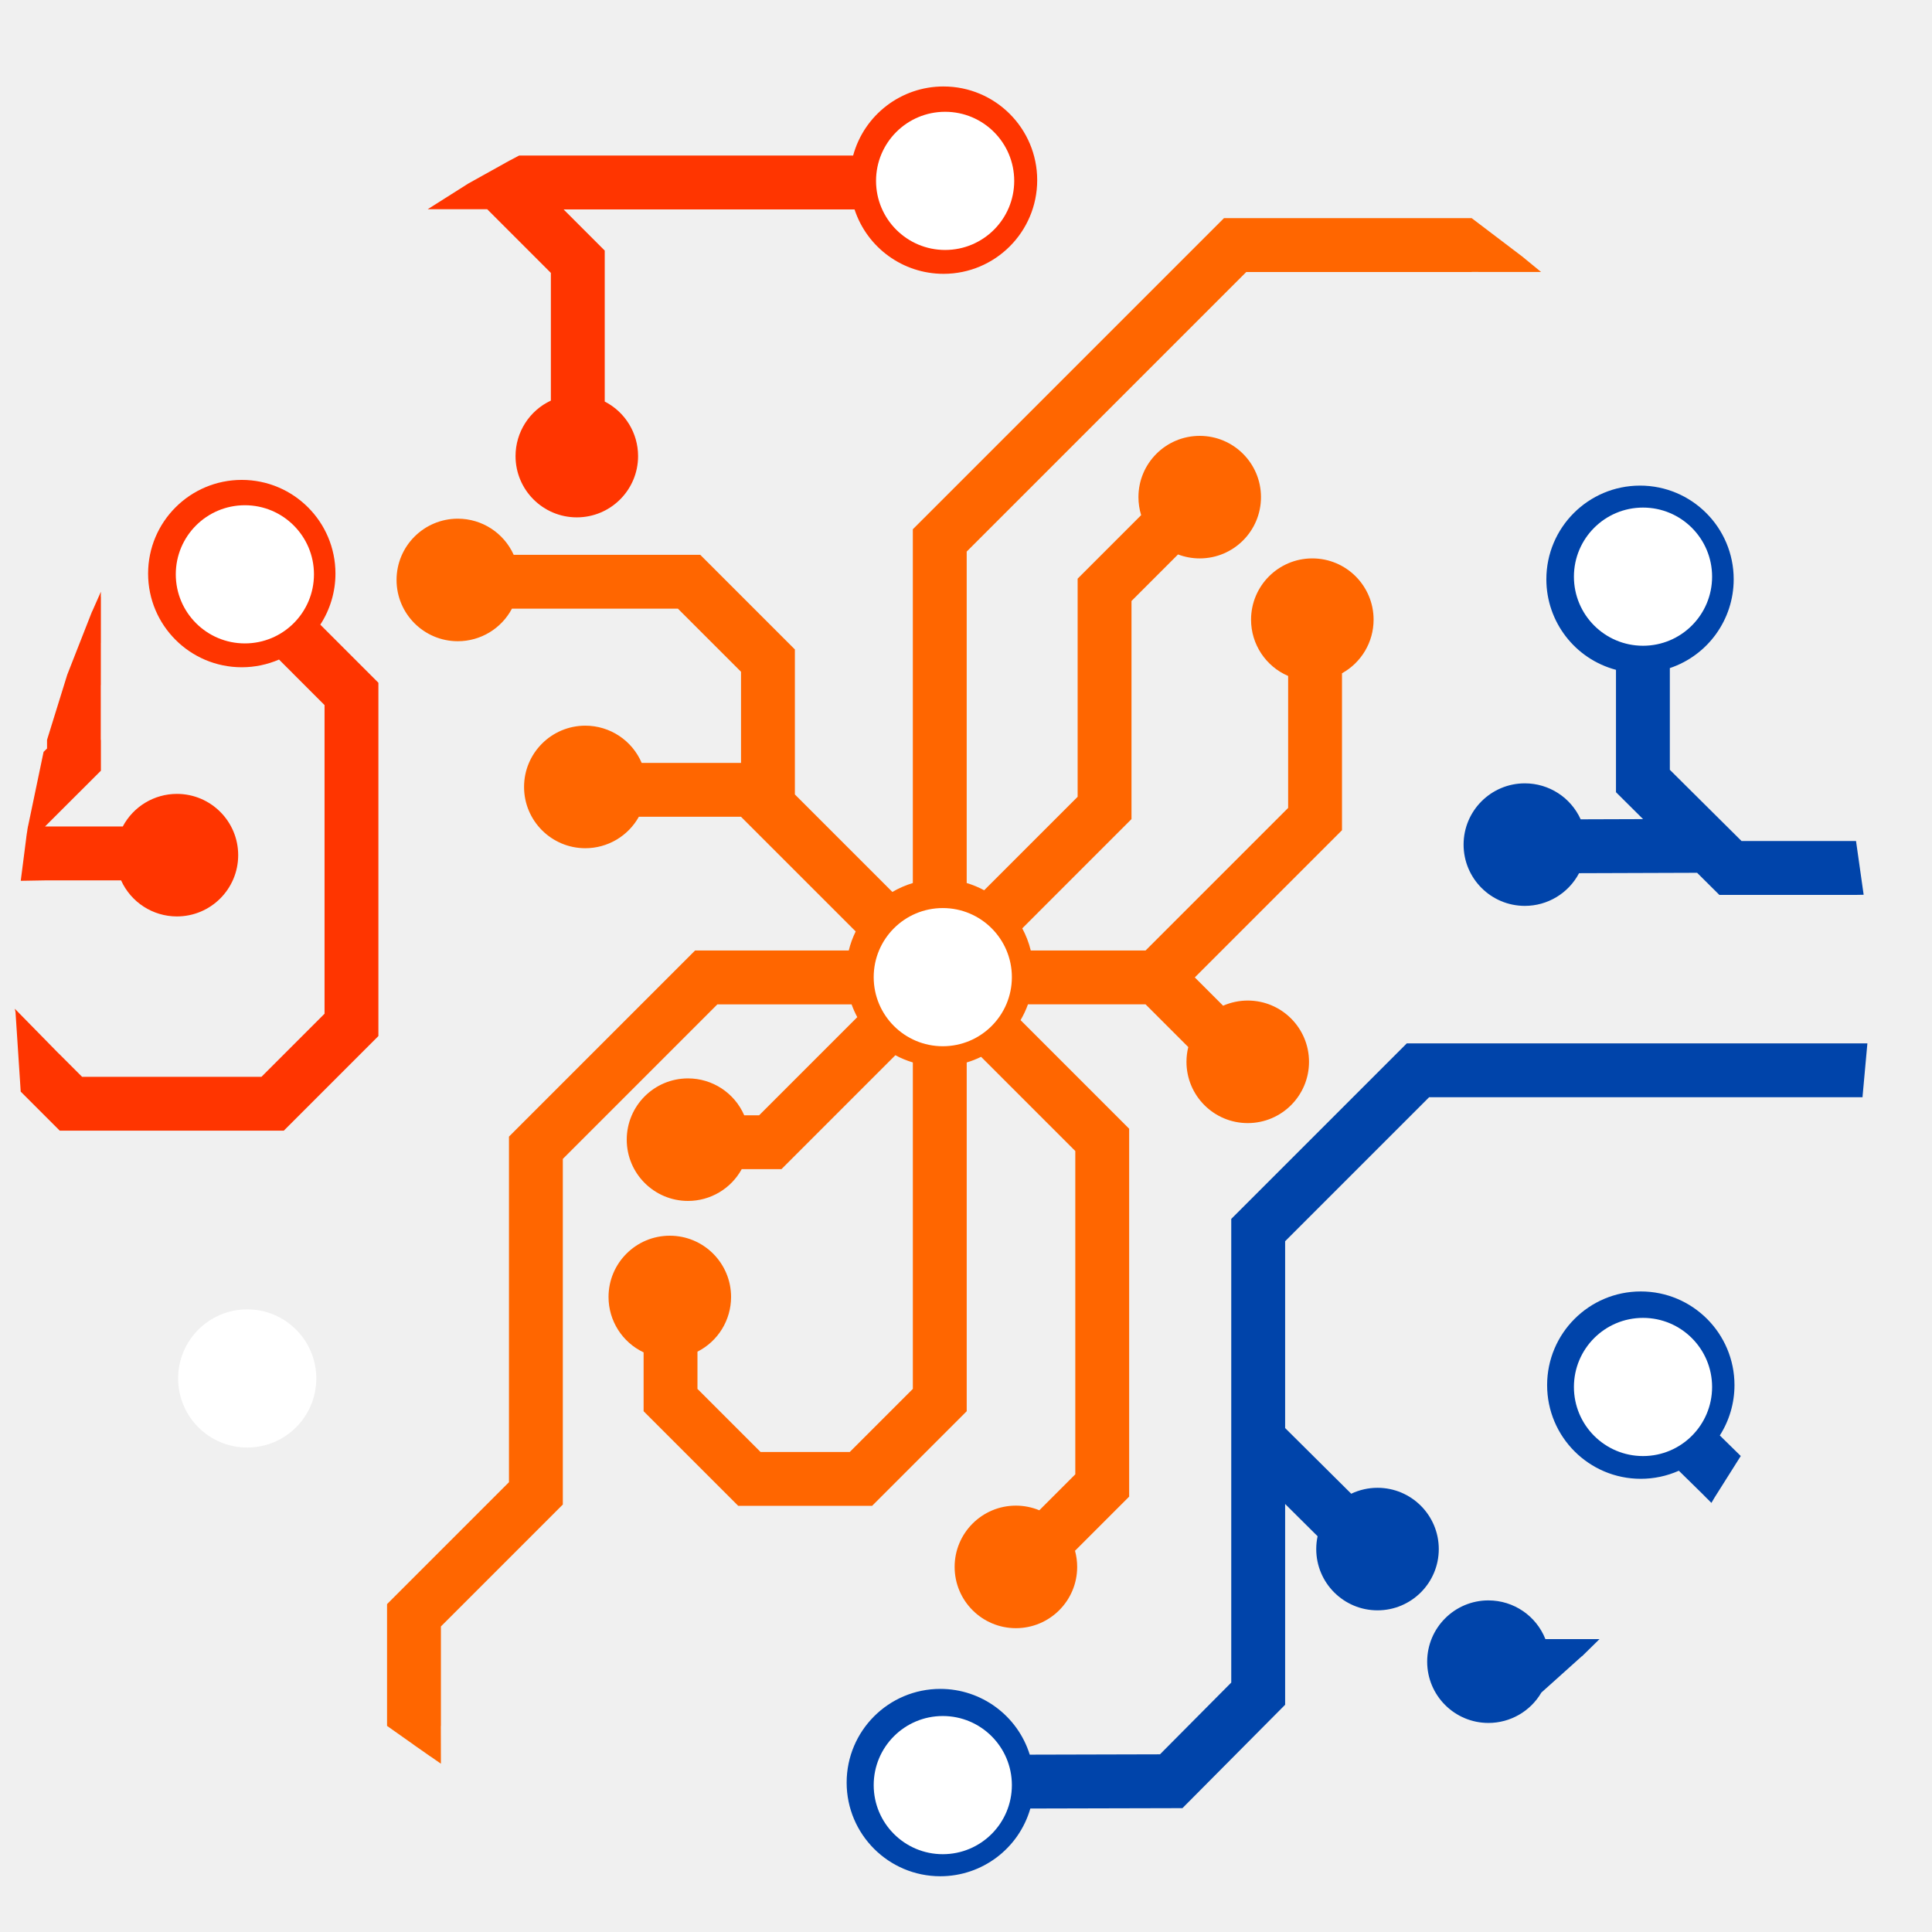
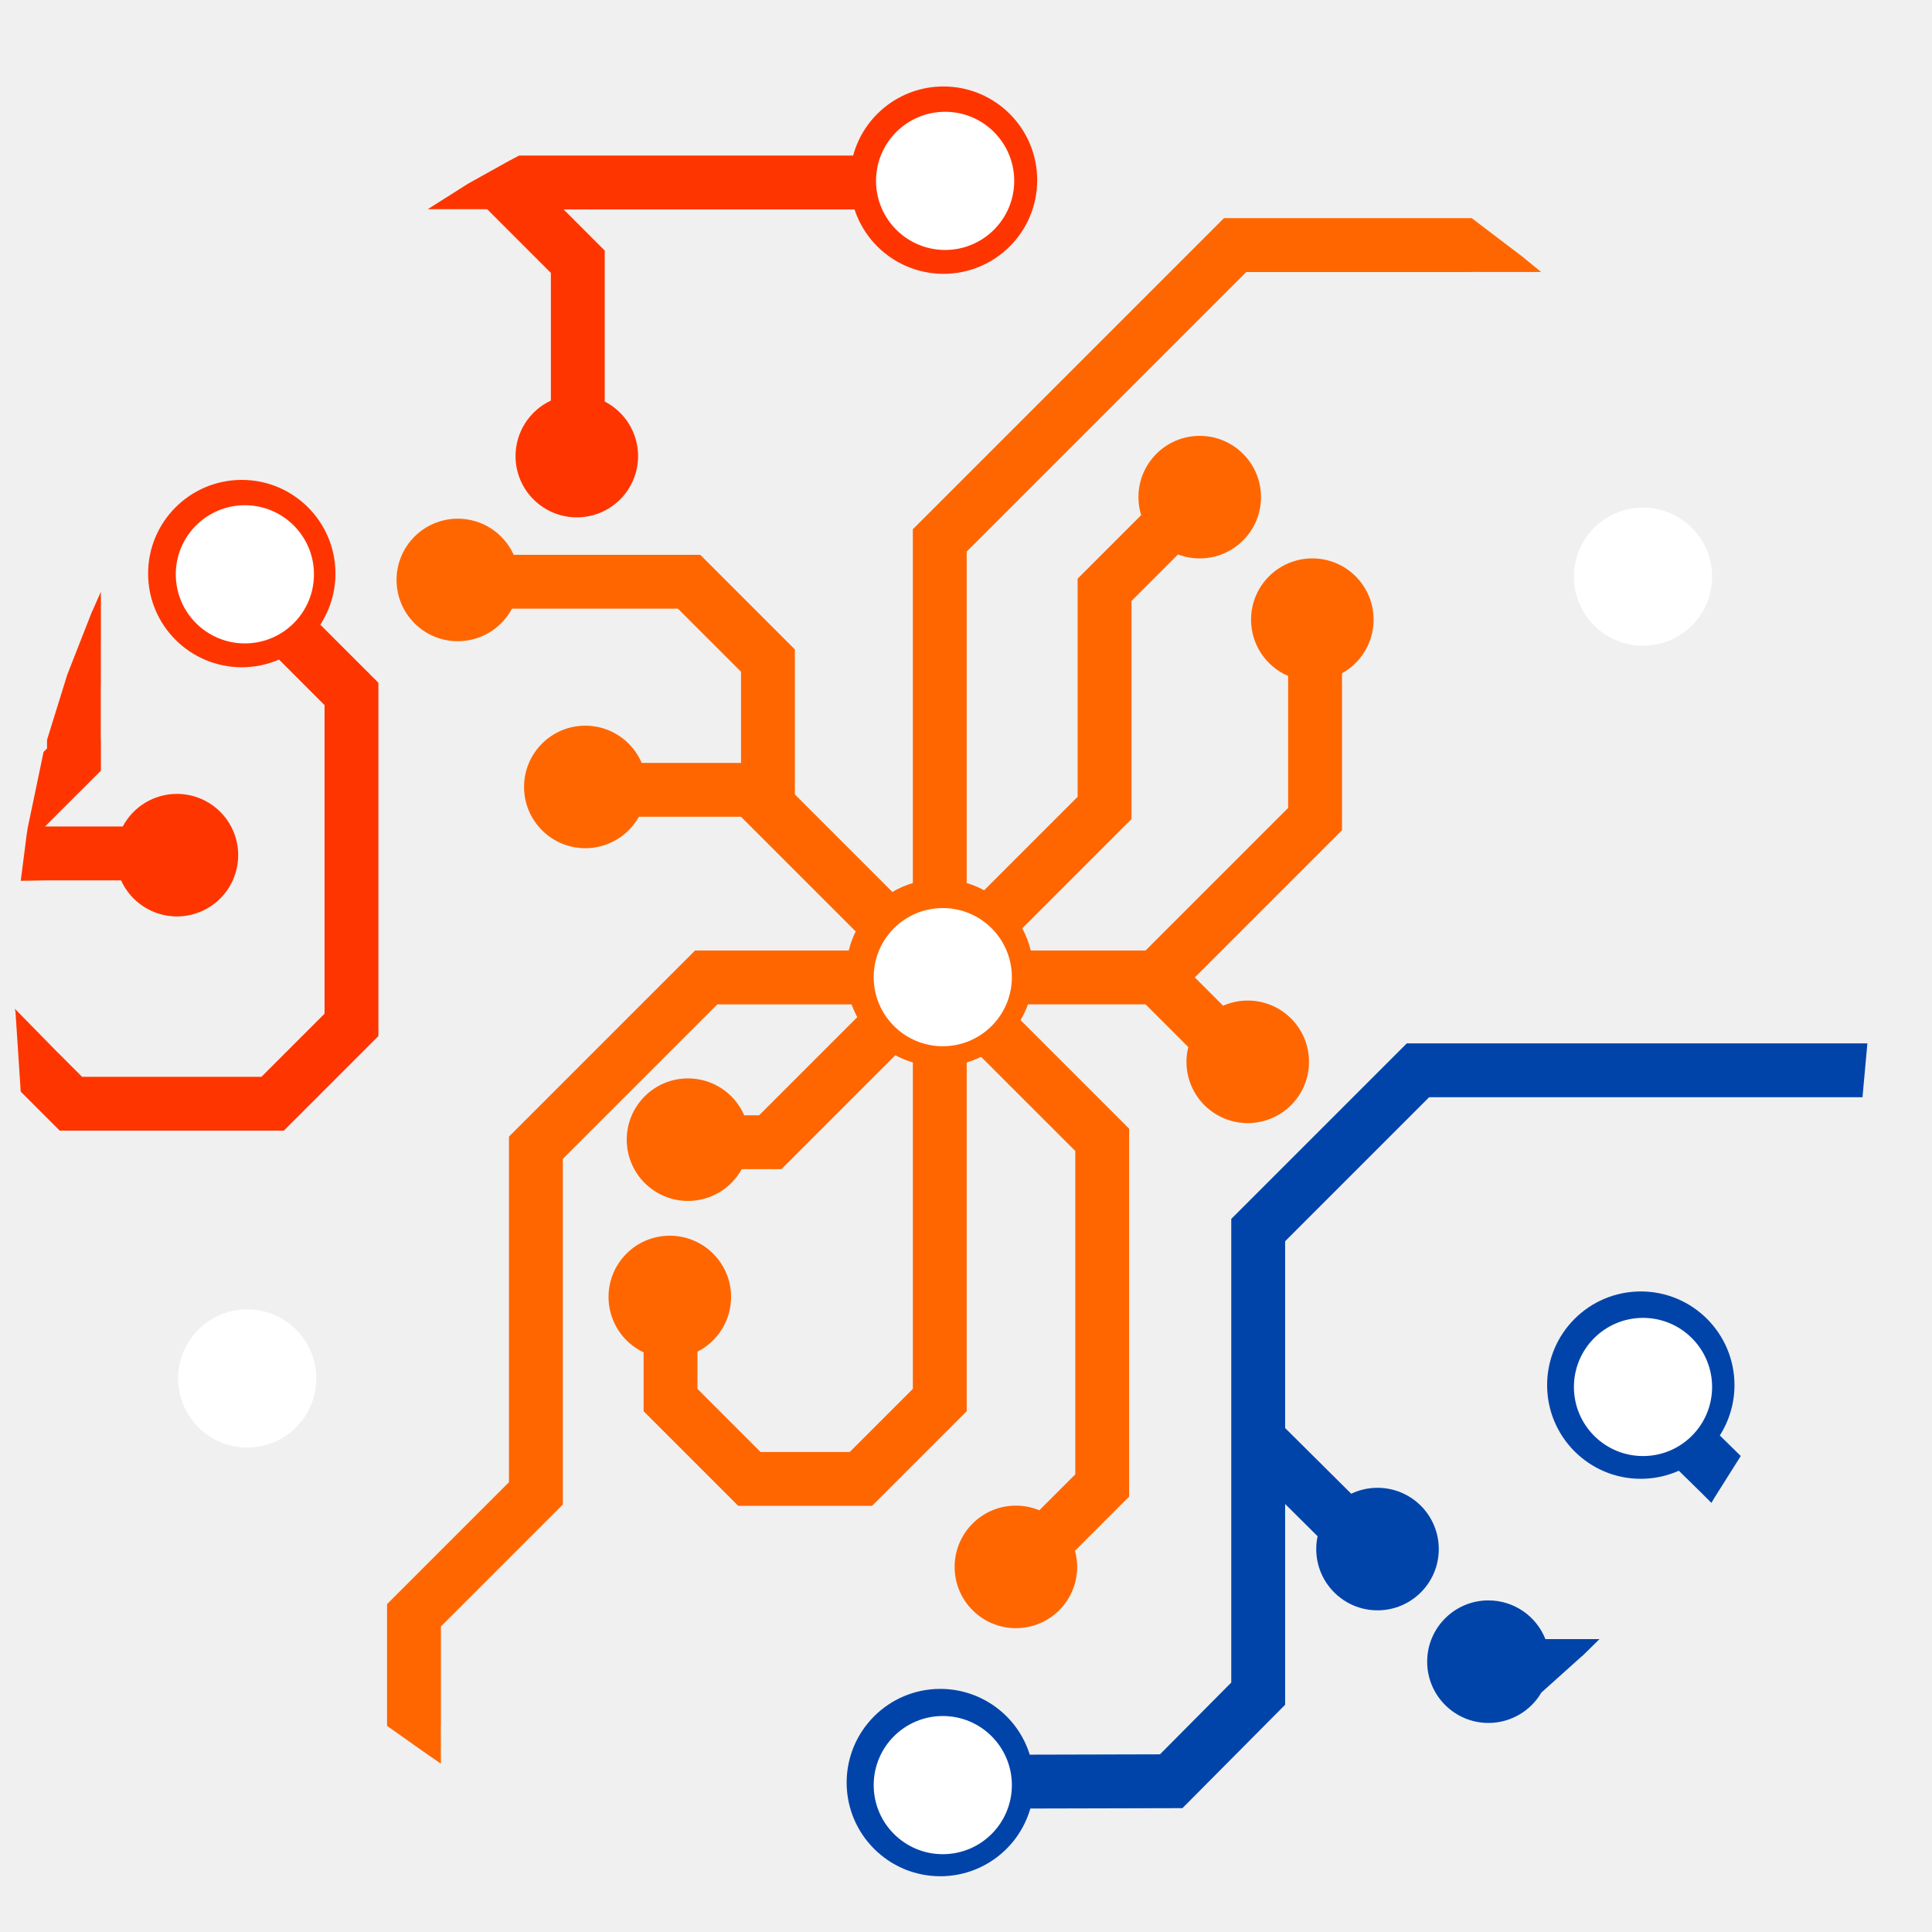
<svg xmlns="http://www.w3.org/2000/svg" id="SVGRoot" version="1.1" viewBox="0 0 250 250">
-   <g id="layer5">
+   <g id="layer5-dontknow">
        
    </g>
  <g id="layer6">
-     <path id="path14-0" d="m212.22 62.838a12.122 12.122 0 0 0-12.122 12.122 12.122 12.122 0 0 0 9.01 11.715v15.836l3.505 3.482-8.075 0.027a7.929 7.929 0 0 0-7.222-4.656 7.929 7.929 0 0 0-7.928 7.928 7.929 7.929 0 0 0 7.928 7.929 7.929 7.929 0 0 0 7.013-4.23l15.277-0.051 2.877 2.858h17.562v4e-3l1.111-0.021-0.987-6.953h-14.814l-9.279-9.217v-13.16a12.122 12.122 0 0 0 8.263-11.492 12.122 12.122 0 0 0-12.121-12.122z" fill="#0044aa" style="stroke-width:.3" />
-   </g>
+         
+     </g>
  <g id="layer4">
    <path id="path10-2" d="m158.38 28.227-40.26 40.26v45.777a12.122 12.122 0 0 0-2.648 1.154l-12.615-12.615v-18.765l-12.245-12.246h-24.14a7.929 7.929 0 0 0-7.23-4.675 7.929 7.929 0 0 0-7.928 7.929 7.929 7.929 0 0 0 7.928 7.928 7.929 7.929 0 0 0 7.003-4.212h21.479l8.163 8.163v11.795h-12.853a7.929 7.929 0 0 0-7.293-4.818 7.929 7.929 0 0 0-7.928 7.929 7.929 7.929 0 0 0 7.928 7.928 7.929 7.929 0 0 0 6.926-4.069h13.219l14.839 14.839a12.122 12.122 0 0 0-0.896 2.466h-19.887l-24.082 24.081v44.721l-15.776 15.775v15.759l2.798 1.975 0.652 0.46-0.009 5e-3 1.017 0.706 1.139 0.803 0.001-0.012 1.372 0.953-0.008-3.251-0.004-1.638h0.012v-12.872l15.776-15.776v-44.721l19.999-19.999h17.366a12.122 12.122 0 0 0 0.737 1.654l-12.7 12.7h-1.93a7.929 7.929 0 0 0-7.274-4.774 7.929 7.929 0 0 0-7.928 7.928 7.929 7.929 0 0 0 7.928 7.928 7.929 7.929 0 0 0 6.95-4.113h5.141l14.742-14.742a12.122 12.122 0 0 0 2.261 0.936v42.243l-8.163 8.163h-11.544l-8.163-8.163v-4.821a7.929 7.929 0 0 0 4.349-7.074 7.929 7.929 0 0 0-7.928-7.929 7.929 7.929 0 0 0-7.929 7.929 7.929 7.929 0 0 0 4.538 7.167v7.615l12.246 12.245h17.319l12.245-12.245v-45.129a12.122 12.122 0 0 0 1.86-0.73l12.191 12.191v41.832l-4.655 4.655a7.929 7.929 0 0 0-3.03-0.602 7.929 7.929 0 0 0-7.929 7.928 7.929 7.929 0 0 0 7.929 7.929 7.929 7.929 0 0 0 7.928-7.929 7.929 7.929 0 0 0-0.28-2.088l7.006-7.006v-47.607l-14.051-14.051a12.122 12.122 0 0 0 0.956-2.042h15.219l5.527 5.527a7.929 7.929 0 0 0-0.234 1.91 7.929 7.929 0 0 0 7.929 7.929 7.929 7.929 0 0 0 7.928-7.929 7.929 7.929 0 0 0-7.928-7.928 7.929 7.929 0 0 0-3.187 0.669l-3.663-3.663 19.046-19.046v-20.309a7.929 7.929 0 0 0 4.089-6.936 7.929 7.929 0 0 0-7.928-7.929 7.929 7.929 0 0 0-7.929 7.929 7.929 7.929 0 0 0 4.799 7.284v17.074l-18.449 18.449h-14.855a12.122 12.122 0 0 0-1.101-2.866l14.135-14.136v-28.224l6.022-6.022a7.929 7.929 0 0 0 2.805 0.513 7.929 7.929 0 0 0 7.929-7.928 7.929 7.929 0 0 0-7.929-7.929 7.929 7.929 0 0 0-7.928 7.929 7.929 7.929 0 0 0 0.35 2.331l-8.219 8.219v28.225l-12.094 12.094a12.122 12.122 0 0 0-2.261-0.936v-42.888l36.177-36.177h29.167v-0.008l4.291 6e-4 4.688 0.001-1.164-0.954-1.153-0.947 3e-3 -0.004h-4e-3l4e-3 -6e-4 -3.332-2.529-3.332-2.529z" fill="#ff6600" stroke-width=".668" />
  </g>
  <g id="layer3">
    <path id="path12-2-7" d="m31.287 62.099a12.122 12.122 0 0 0-12.122 12.122 12.122 12.122 0 0 0 12.122 12.122 12.122 12.122 0 0 0 4.818-0.998l5.891 5.892v39.939l-8.163 8.163h-23.211l-3.012-3.012-0.005 5e-3 -5.691-5.804 0.093 0.434 0.327 4.996 0.346 5.298 5.053 5.053h28.986l12.246-12.246v-45.714l-7.518-7.518a12.122 12.122 0 0 0 1.961-6.61 12.122 12.122 0 0 0-12.122-12.122zm-18.231 14.471-0.652 1.472-0.486 1.099 6e-4 -0.036-0.118 0.302-0.047 0.107h0.005l-1.448 3.691-1.608 4.1-1.308 4.216-1.308 4.216v1.119l-0.448 0.439-1.051 5.035-0.963 4.611-0.006 8e-3v1e-3l-0.006-1e-3 -0.031 0.203-0.045 0.214 0.015-0.016-0.044 0.288-0.031 0.206-0.005-5e-3 -0.028 0.22-0.041 0.269 0.006-2e-3 -0.331 2.581-0.394 3.069 1.71-0.029 1.677-0.029h9.596a7.929 7.929 0 0 0 7.227 4.668 7.929 7.929 0 0 0 7.928-7.928 7.929 7.929 0 0 0-7.928-7.929 7.929 7.929 0 0 0-7.007 4.219h-10.061l3.231-3.226 4-3.994v-3.993h-0.019l0.001-2.567 0.001-3.004-0.001 0.002 6e-4 -1.533 0.008 0.009 0.001-3.004 0.001-2.438 0.005 0.006 0.002-6.007-0.016 0.043z" fill="#ff3500" stroke-width=".26" />
  </g>
  <g id="layer2">
    <path id="path6-5-5" d="m122.09 11.188a12.122 12.122 0 0 0-11.696 8.94h-43.206v0.009l-0.013-0.009-0.879 0.465-0.271 0.144-0.006-0.005-0.303 0.169-0.298 0.158 0.013 6e-4 -2.126 1.183-2.715 1.511-2.625 1.662-2.624 1.661 7.704-0.002 8.237 8.238v16.524a7.929 7.929 0 0 0-4.571 7.182 7.929 7.929 0 0 0 7.929 7.928 7.929 7.929 0 0 0 7.928-7.928 7.929 7.929 0 0 0-4.316-7.058v-19.536l-5.325-5.325h37.65a12.122 12.122 0 0 0 11.514 8.334 12.122 12.122 0 0 0 12.122-12.122 12.122 12.122 0 0 0-12.122-12.122z" fill="#ff3500" stroke-width=".253" style="mix-blend-mode:normal" />
  </g>
  <g id="layer7">
    <path id="path16-6-8" d="m182.04 135.01-22.716 22.716v59.997l-9.224 9.286-16.851 0.043a12.122 12.122 0 0 0-11.571-8.51 12.122 12.122 0 0 0-12.122 12.122 12.122 12.122 0 0 0 12.122 12.122 12.122 12.122 0 0 0 11.647-8.764l19.683-0.049 13.287-13.376v-25.982l4.202 4.174a7.929 7.929 0 0 0-0.176 1.66 7.929 7.929 0 0 0 7.929 7.928 7.929 7.929 0 0 0 7.928-7.928 7.929 7.929 0 0 0-7.928-7.928 7.929 7.929 0 0 0-3.401 0.766l-8.554-8.497v-24.178l18.633-18.633h56.088v-0.118l0.308-3.381 0.316-3.47h-0.623zm30.279 32.103a12.122 12.122 0 0 0-12.122 12.122 12.122 12.122 0 0 0 12.122 12.122 12.122 12.122 0 0 0 4.923-1.045l3.057 2.998 0.185 0.188 0.454 0.459 3e-3 -5e-3 0.061 0.062 0.454 0.459 0.422-0.715 1.688-2.675 1.688-2.676-2.711-2.659a12.122 12.122 0 0 0 1.898-6.513 12.122 12.122 0 0 0-12.122-12.122zm-19.719 39.978a7.929 7.929 0 0 0-7.924 7.929 7.929 7.929 0 0 0 7.929 7.928 7.929 7.929 0 0 0 6.844-3.926l2.786-2.501 2.463-2.212 6e-3 0.021 0.305-0.3 0.061-0.054h-5e-3l0.773-0.759 1.129-1.109 6e-3 -5e-3v-1e-3l-2.885-1e-3v2e-3h-0.768l-3.344-1e-3a7.929 7.929 0 0 0-7.371-5.01 7.929 7.929 0 0 0-3e-3 0z" fill="#0044aa" stroke-width=".089" />
  </g>
  <g id="layer1">
    <g id="g18-9" transform="matrix(.3 0 0 .3 1.8918 6.9441)">
      <g id="g8-8" style="mix-blend-mode:normal">
    </g>
    </g>
    <g id="g34-2" transform="matrix(.3 0 0 .3 2.1398 7.1922)" fill="#ffffff" stroke-width=".663">
      <circle id="circle20-1" cx="399.52" cy="397.5" r="29.8" />
      <circle id="circle22-5" cx="400.53" cy="54.043" r="29.8" />
      <circle id="circle24-5" cx="399.52" cy="746" r="29.8" />
      <circle id="circle26-2" cx="701.55" cy="224.76" r="29.8" />
      <circle id="circle28-6" cx="701.55" cy="574.27" r="29.8" />
      <circle id="circle30-7" cx="99.5" cy="570.6" r="29.8" />
      <circle id="circle32-0" cx="98.49" cy="223.75" r="29.8" />
    </g>
  </g>
</svg>
